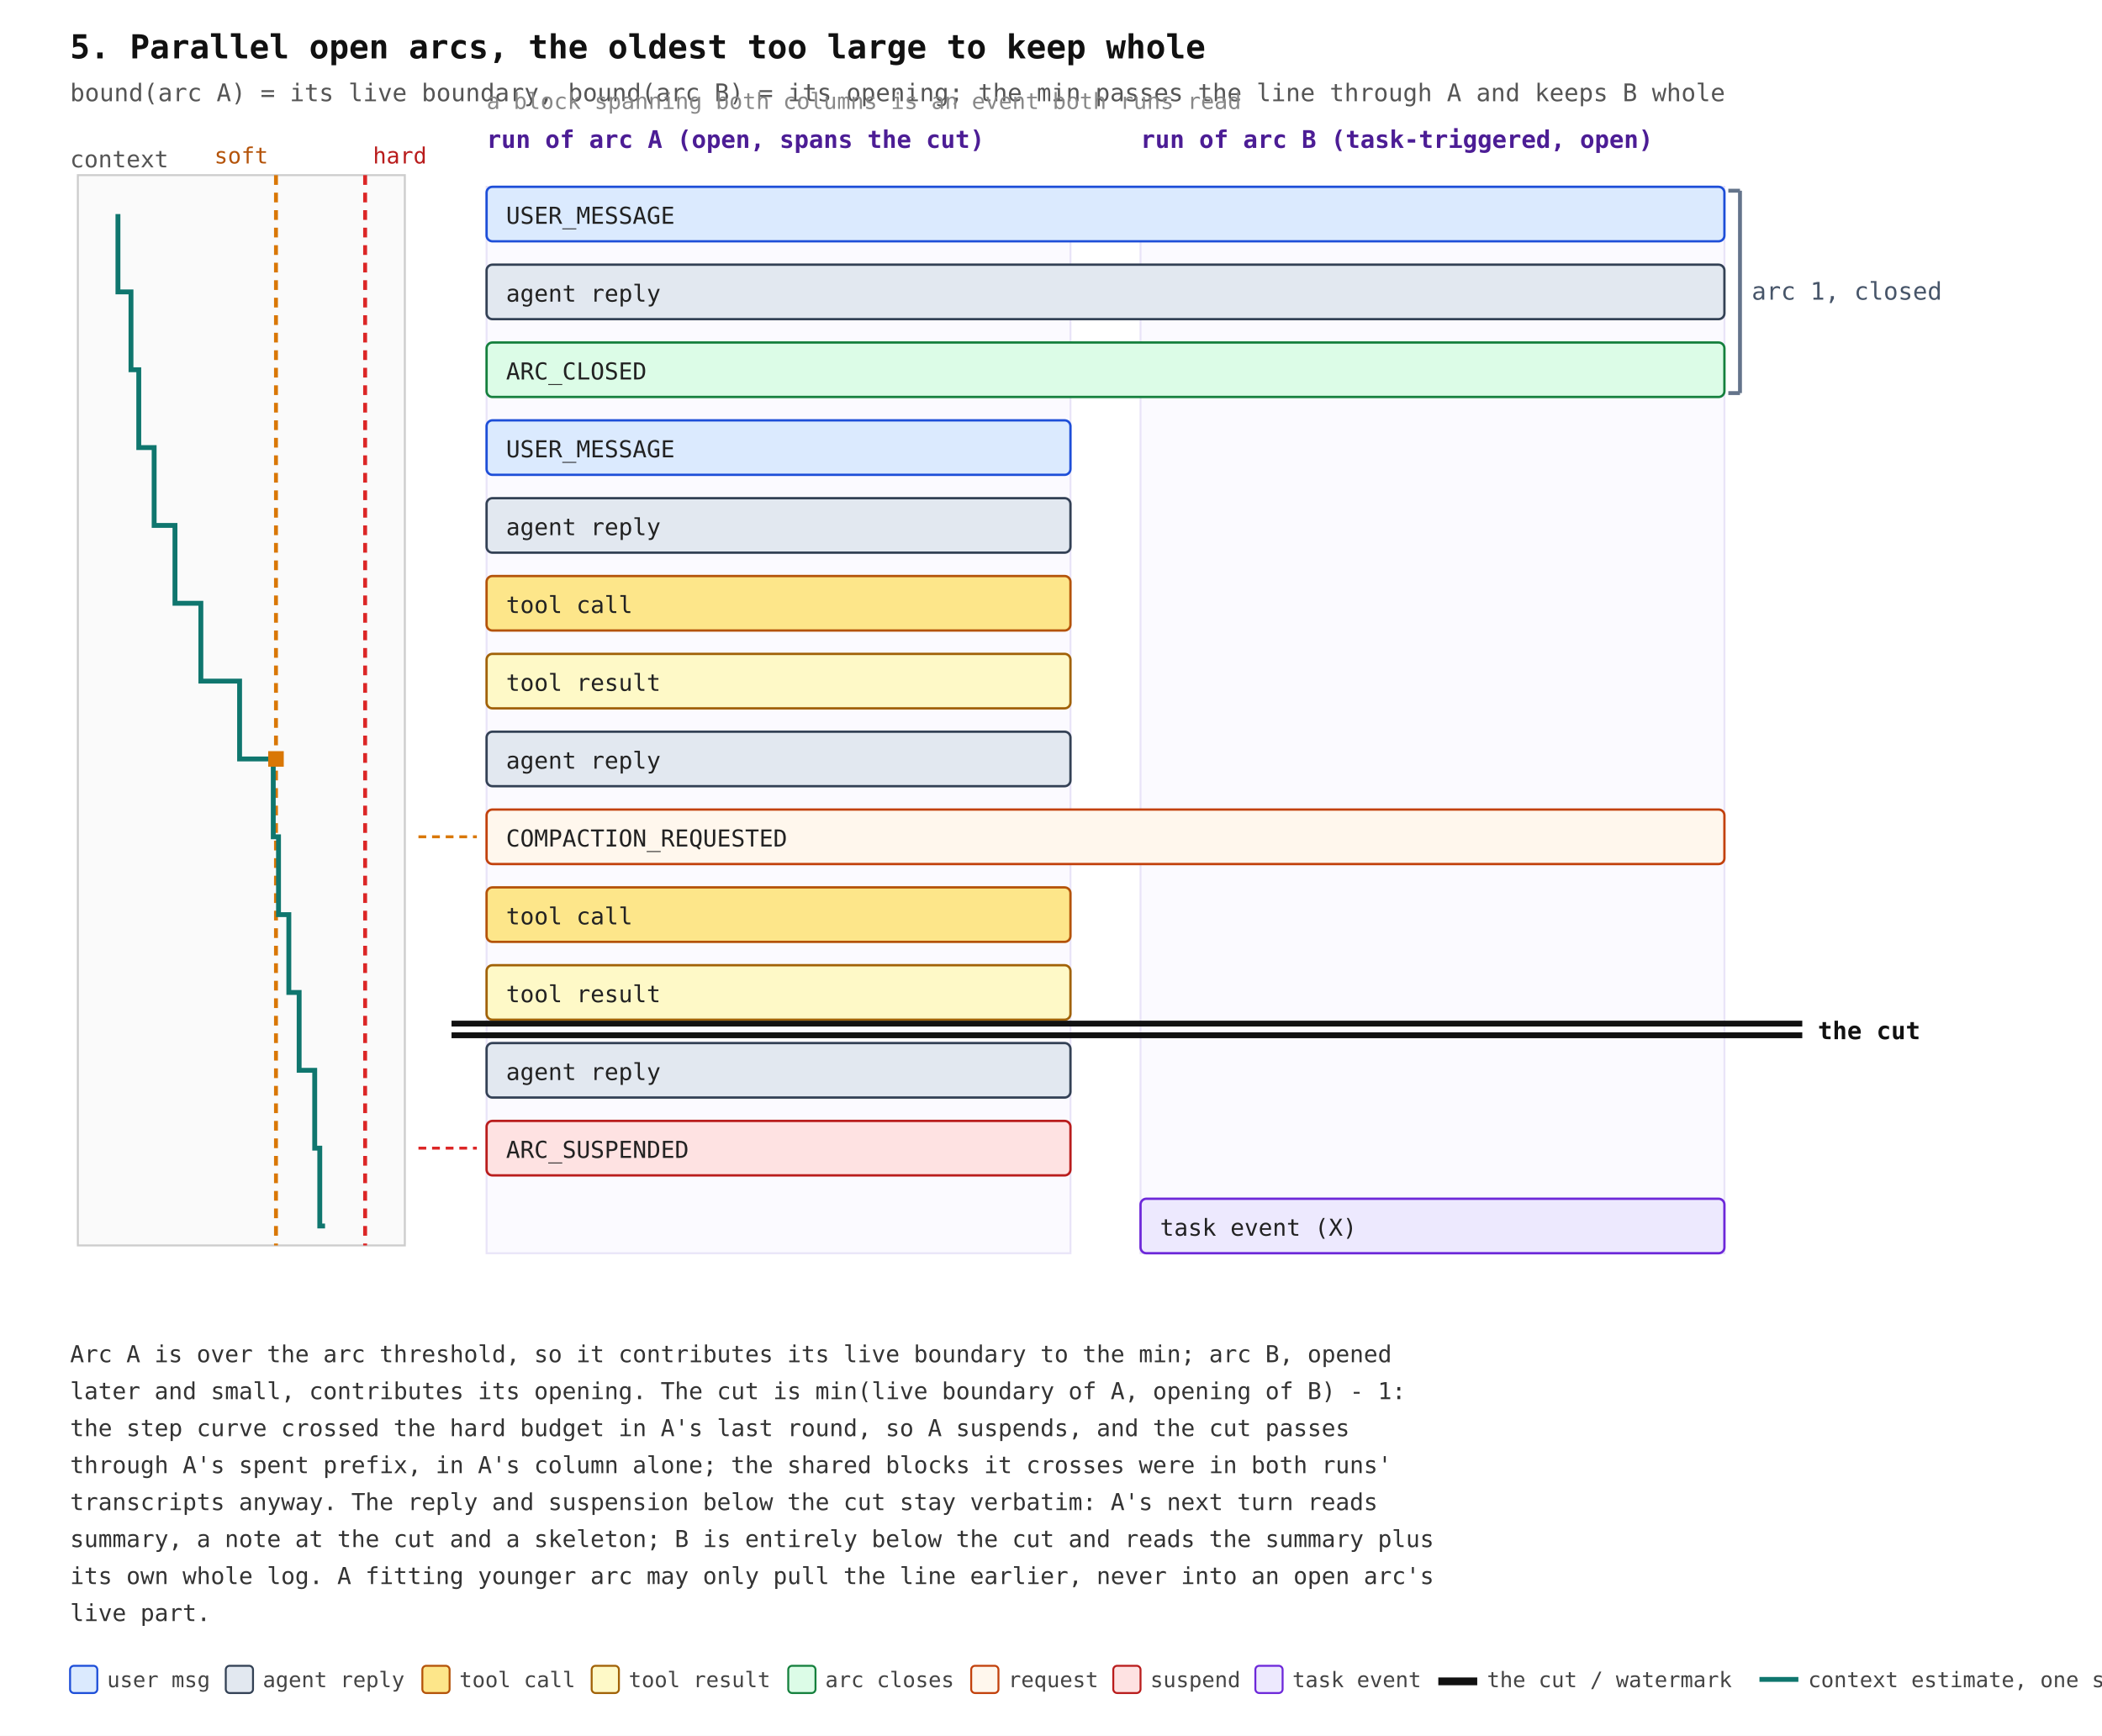
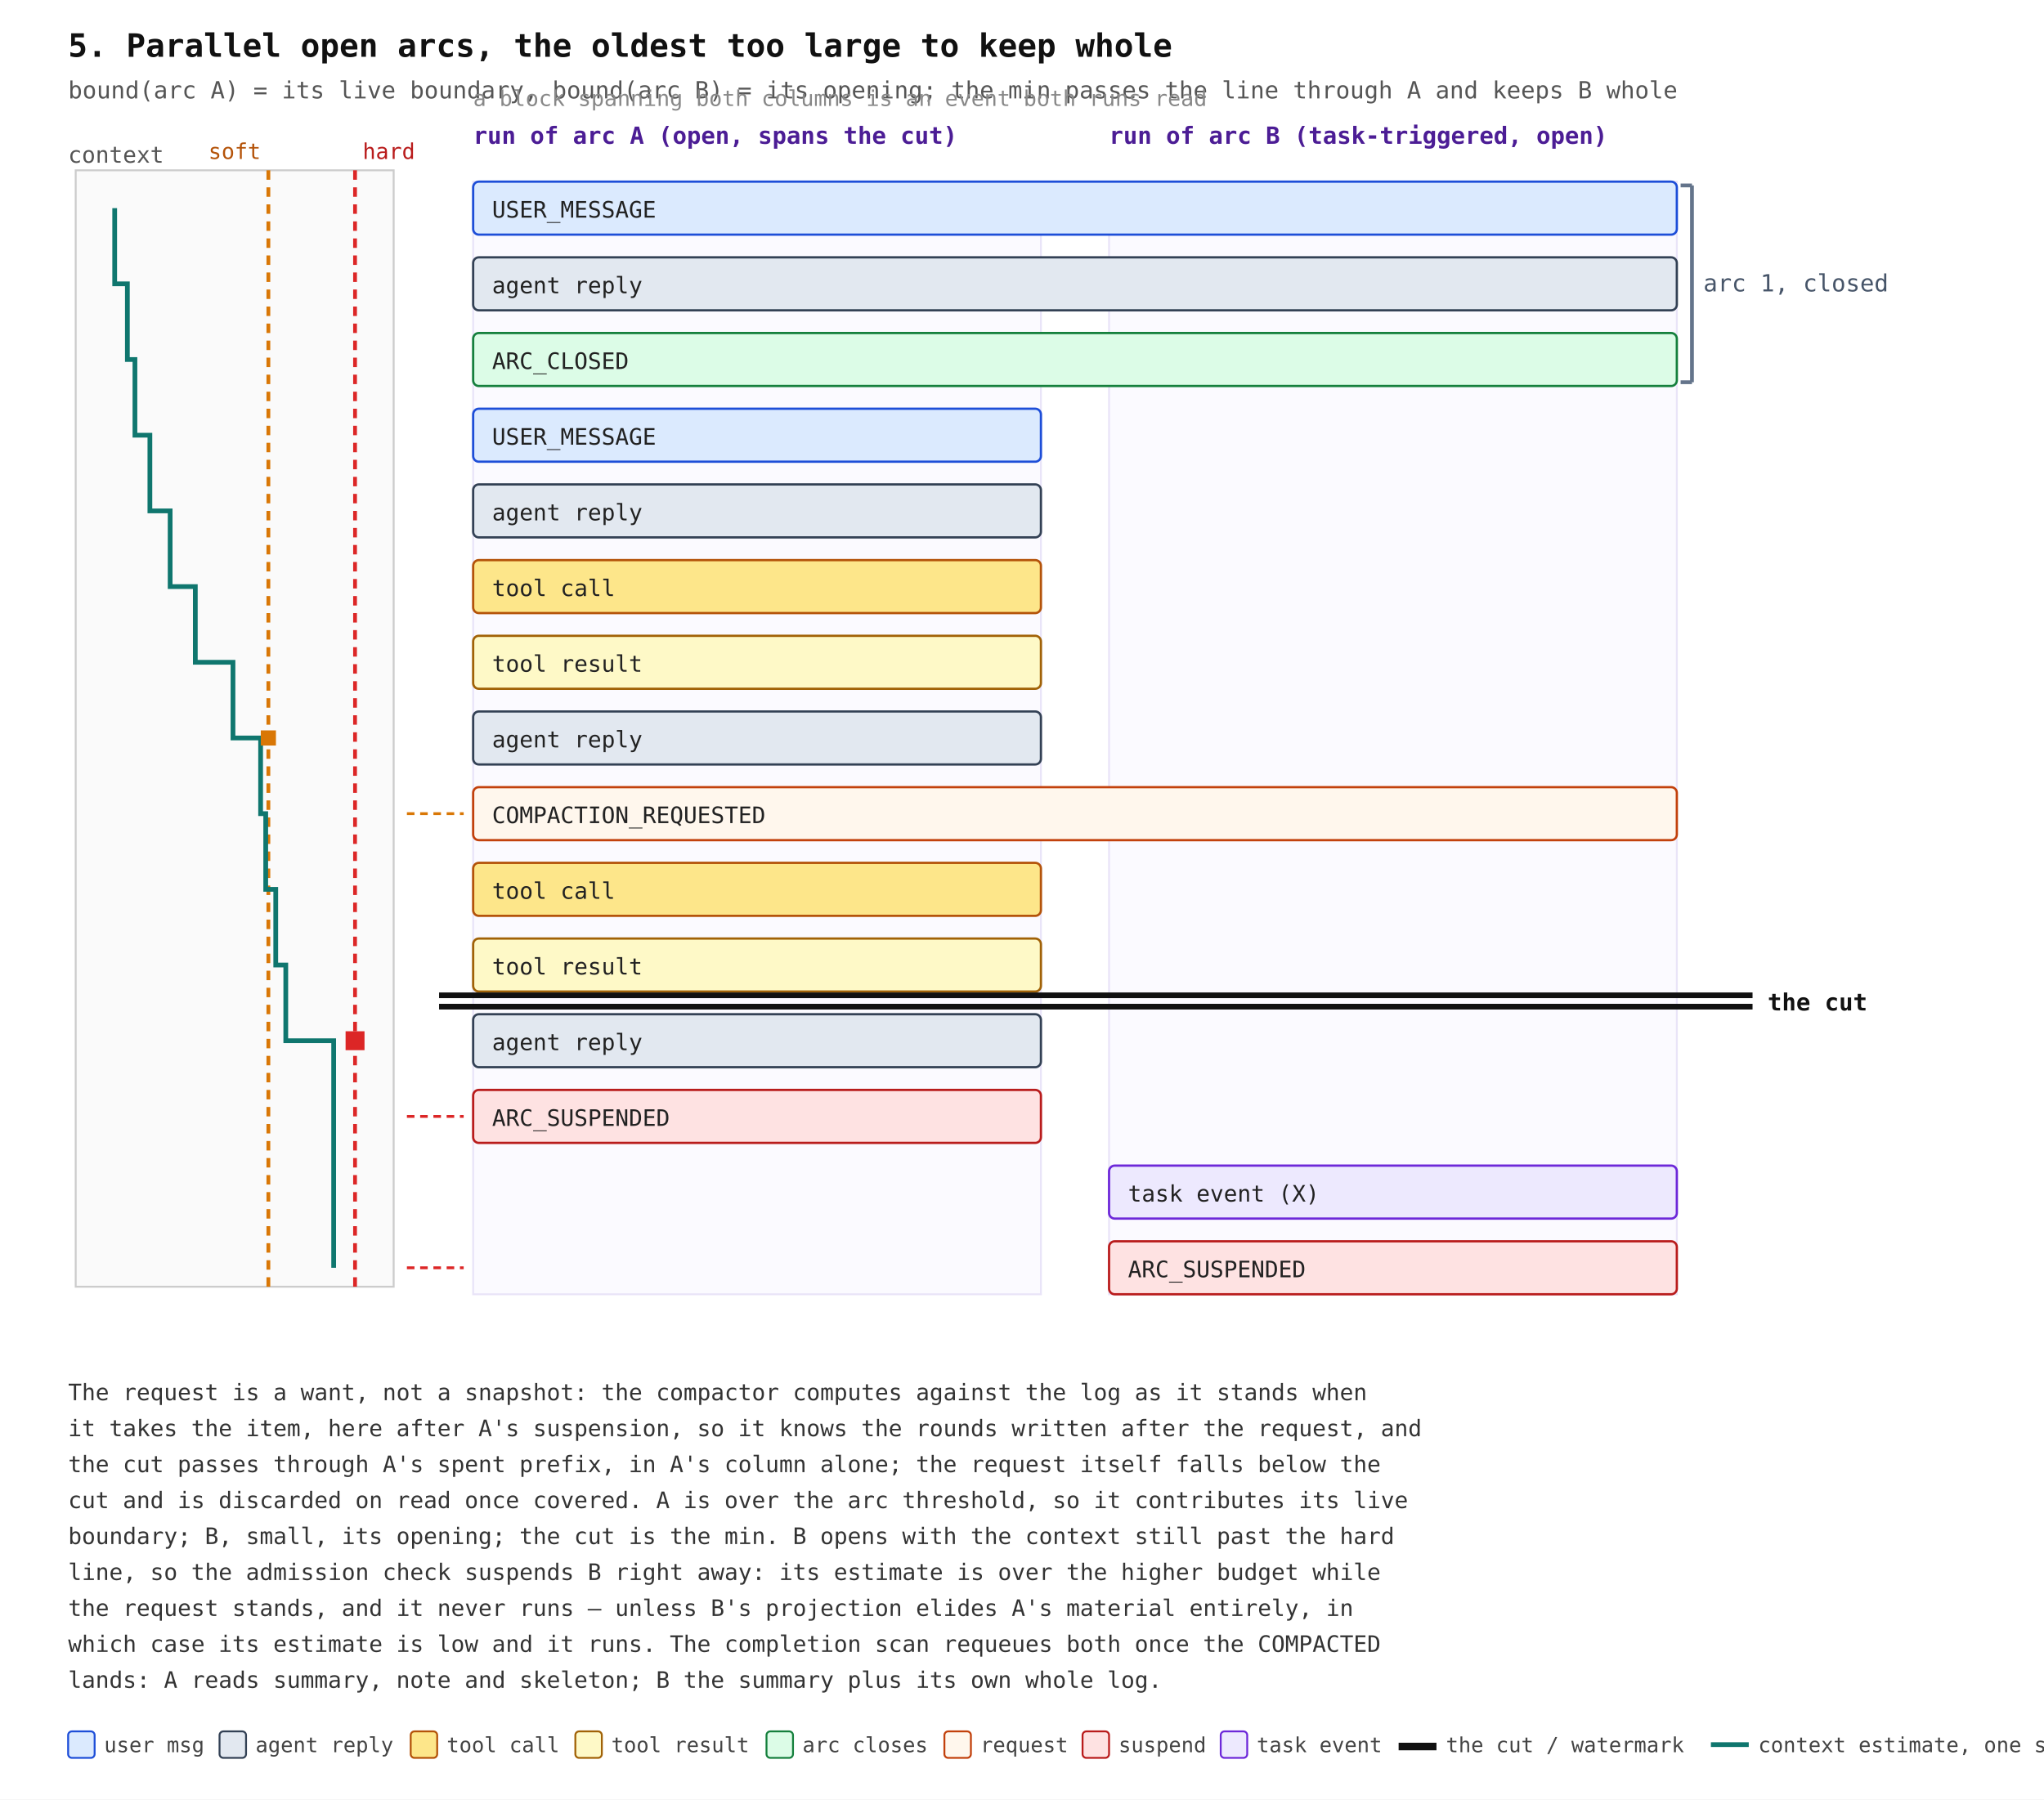
- <svg xmlns="http://www.w3.org/2000/svg" viewBox="0 0 1080 892" width="1080" font-family="ui-monospace, Menlo, Consolas, monospace">
+ <svg xmlns="http://www.w3.org/2000/svg" viewBox="0 0 1080 951" width="1080" font-family="ui-monospace, Menlo, Consolas, monospace">
  <rect width="100%" height="100%" fill="white" />
  <text x="36" y="30" font-size="17" font-weight="bold" fill="#111">5. Parallel open arcs, the oldest too large to keep whole</text>
  <text x="36" y="52" font-size="12.5" fill="#555">bound(arc A) = its live boundary, bound(arc B) = its opening; the min passes the line through A and keeps B whole</text>
  <text x="250" y="56" font-size="11.5" fill="#888">a block spanning both columns is an event both runs read</text>
  <text x="250" y="76" font-size="12.5" font-weight="bold" fill="#4c1d95">run of arc A (open, spans the cut)</text>
-   <rect x="250" y="96" width="300" height="548" fill="#fbfaff" stroke="#e9e4f8" />
+   <rect x="250" y="96" width="300" height="588" fill="#fbfaff" stroke="#e9e4f8" />
  <text x="586" y="76" font-size="12.5" font-weight="bold" fill="#4c1d95">run of arc B (task-triggered, open)</text>
-   <rect x="586" y="96" width="300" height="548" fill="#fbfaff" stroke="#e9e4f8" />
+   <rect x="586" y="96" width="300" height="588" fill="#fbfaff" stroke="#e9e4f8" />
  <text x="36" y="86" font-size="12" fill="#555">context</text>
-   <rect x="40" y="90" width="168" height="550" fill="#fafafa" stroke="#ccc" />
-   <line x1="141.8" y1="90" x2="141.8" y2="640" stroke="#d97706" stroke-width="2" stroke-dasharray="5,4" />
-   <line x1="187.6" y1="90" x2="187.6" y2="640" stroke="#dc2626" stroke-width="2" stroke-dasharray="5,4" />
+   <rect x="40" y="90" width="168" height="590" fill="#fafafa" stroke="#ccc" />
+   <line x1="141.8" y1="90" x2="141.8" y2="680" stroke="#d97706" stroke-width="2" stroke-dasharray="5,4" />
+   <line x1="187.6" y1="90" x2="187.6" y2="680" stroke="#dc2626" stroke-width="2" stroke-dasharray="5,4" />
  <text x="137.8" y="84" font-size="11.5" fill="#b45309" text-anchor="end">soft</text>
  <text x="191.6" y="84" font-size="11.5" fill="#b91c1c">hard</text>
-   <polyline points="60.6,110.0 60.6,150.0 67.3,150.0 67.3,190.0 71.3,190.0 71.3,230.0 79.2,230.0 79.2,270.0 89.9,270.0 89.9,310.0 103.2,310.0 103.2,350.0 123.1,350.0 123.1,390.0 140.4,390.0 140.4,430.0 143.1,430.0 143.1,470.0 148.4,470.0 148.4,510.0 153.7,510.0 153.7,550.0 161.7,550.0 161.7,590.0 164.3,590.0 164.3,630.0 167.0,630.0" fill="none" stroke="#0f766e" stroke-width="2.5" />
+   <polyline points="60.6,110.0 60.6,150.0 67.3,150.0 67.3,190.0 71.3,190.0 71.3,230.0 79.2,230.0 79.2,270.0 89.9,270.0 89.9,310.0 103.2,310.0 103.2,350.0 123.1,350.0 123.1,390.0 137.7,390.0 137.7,430.0 140.4,430.0 140.4,470.0 145.7,470.0 145.7,510.0 151.0,510.0 151.0,550.0 176.3,550.0 176.3,590.0 176.3,590.0 176.3,630.0 176.3,630.0 176.3,670.0 176.3,670.0" fill="none" stroke="#0f766e" stroke-width="2.5" />
  <rect x="137.8" y="386.0" width="8" height="8" fill="#d97706" />
+   <rect x="182.6" y="545.0" width="10" height="10" fill="#dc2626" />
  <rect x="250" y="96" width="636" height="28" rx="3" fill="#dbeafe" stroke="#1d4ed8" stroke-width="1.2" />
  <text x="260" y="115" font-size="12" fill="#222">USER_MESSAGE</text>
  <rect x="250" y="136" width="636" height="28" rx="3" fill="#e2e8f0" stroke="#334155" stroke-width="1.2" />
  <text x="260" y="155" font-size="12" fill="#222">agent reply</text>
  <rect x="250" y="176" width="636" height="28" rx="3" fill="#dcfce7" stroke="#15803d" stroke-width="1.2" />
  <text x="260" y="195" font-size="12" fill="#222">ARC_CLOSED</text>
  <rect x="250" y="216" width="300" height="28" rx="3" fill="#dbeafe" stroke="#1d4ed8" stroke-width="1.2" />
  <text x="260" y="235" font-size="12" fill="#222">USER_MESSAGE</text>
  <rect x="250" y="256" width="300" height="28" rx="3" fill="#e2e8f0" stroke="#334155" stroke-width="1.2" />
  <text x="260" y="275" font-size="12" fill="#222">agent reply</text>
  <rect x="250" y="296" width="300" height="28" rx="3" fill="#fde68a" stroke="#b45309" stroke-width="1.2" />
  <text x="260" y="315" font-size="12" fill="#222">tool call</text>
  <rect x="250" y="336" width="300" height="28" rx="3" fill="#fef9c7" stroke="#a16207" stroke-width="1.2" />
  <text x="260" y="355" font-size="12" fill="#222">tool result</text>
  <rect x="250" y="376" width="300" height="28" rx="3" fill="#e2e8f0" stroke="#334155" stroke-width="1.2" />
  <text x="260" y="395" font-size="12" fill="#222">agent reply</text>
  <rect x="250" y="416" width="636" height="28" rx="3" fill="#fff7ed" stroke="#c2410c" stroke-width="1.2" />
  <text x="260" y="435" font-size="12" fill="#222">COMPACTION_REQUESTED</text>
  <rect x="250" y="456" width="300" height="28" rx="3" fill="#fde68a" stroke="#b45309" stroke-width="1.2" />
  <text x="260" y="475" font-size="12" fill="#222">tool call</text>
  <rect x="250" y="496" width="300" height="28" rx="3" fill="#fef9c7" stroke="#a16207" stroke-width="1.2" />
  <text x="260" y="515" font-size="12" fill="#222">tool result</text>
  <rect x="250" y="536" width="300" height="28" rx="3" fill="#e2e8f0" stroke="#334155" stroke-width="1.2" />
  <text x="260" y="555" font-size="12" fill="#222">agent reply</text>
  <rect x="250" y="576" width="300" height="28" rx="3" fill="#fee2e2" stroke="#b91c1c" stroke-width="1.2" />
  <text x="260" y="595" font-size="12" fill="#222">ARC_SUSPENDED</text>
  <rect x="586" y="616" width="300" height="28" rx="3" fill="#ede9fe" stroke="#6d28d9" stroke-width="1.2" />
  <text x="596" y="635" font-size="12" fill="#222">task event (X)</text>
+   <rect x="586" y="656" width="300" height="28" rx="3" fill="#fee2e2" stroke="#b91c1c" stroke-width="1.2" />
+   <text x="596" y="675" font-size="12" fill="#222">ARC_SUSPENDED</text>
  <path d="M 215 430 H 245" stroke="#d97706" stroke-width="1.5" stroke-dasharray="4,3" />
  <path d="M 215 590 H 245" stroke="#dc2626" stroke-width="1.5" stroke-dasharray="4,3" />
+   <path d="M 215 670 H 245" stroke="#dc2626" stroke-width="1.5" stroke-dasharray="4,3" />
  <path d="M 894 98 V 202" stroke="#64748b" stroke-width="2" fill="none" />
  <path d="M 888 98 H 894 M 888 202 H 894" stroke="#64748b" stroke-width="2" fill="none" />
  <text x="900" y="154.0" font-size="12.5" fill="#475569">arc 1, closed</text>
  <line x1="232" y1="526" x2="926" y2="526" stroke="#111" stroke-width="3" />
  <line x1="232" y1="532" x2="926" y2="532" stroke="#111" stroke-width="3" />
  <text x="934" y="534" font-size="12.5" font-weight="bold" fill="#111">the cut</text>
-   <text x="36" y="700" font-size="12" fill="#333">Arc A is over the arc threshold, so it contributes its live boundary to the min; arc B, opened</text>
-   <text x="36" y="719" font-size="12" fill="#333">later and small, contributes its opening. The cut is min(live boundary of A, opening of B) - 1:</text>
-   <text x="36" y="738" font-size="12" fill="#333">the step curve crossed the hard budget in A's last round, so A suspends, and the cut passes</text>
-   <text x="36" y="757" font-size="12" fill="#333">through A's spent prefix, in A's column alone; the shared blocks it crosses were in both runs'</text>
-   <text x="36" y="776" font-size="12" fill="#333">transcripts anyway. The reply and suspension below the cut stay verbatim: A's next turn reads</text>
-   <text x="36" y="795" font-size="12" fill="#333">summary, a note at the cut and a skeleton; B is entirely below the cut and reads the summary plus</text>
-   <text x="36" y="814" font-size="12" fill="#333">its own whole log. A fitting younger arc may only pull the line earlier, never into an open arc's</text>
-   <text x="36" y="833" font-size="12" fill="#333">live part.</text>
-   <rect x="36" y="856" width="14" height="14" rx="2" fill="#dbeafe" stroke="#1d4ed8" />
-   <text x="55" y="867" font-size="11" fill="#444">user msg</text>
-   <rect x="116" y="856" width="14" height="14" rx="2" fill="#e2e8f0" stroke="#334155" />
-   <text x="135" y="867" font-size="11" fill="#444">agent reply</text>
-   <rect x="217" y="856" width="14" height="14" rx="2" fill="#fde68a" stroke="#b45309" />
-   <text x="236" y="867" font-size="11" fill="#444">tool call</text>
-   <rect x="304" y="856" width="14" height="14" rx="2" fill="#fef9c7" stroke="#a16207" />
-   <text x="323" y="867" font-size="11" fill="#444">tool result</text>
-   <rect x="405" y="856" width="14" height="14" rx="2" fill="#dcfce7" stroke="#15803d" />
-   <text x="424" y="867" font-size="11" fill="#444">arc closes</text>
-   <rect x="499" y="856" width="14" height="14" rx="2" fill="#fff7ed" stroke="#c2410c" />
-   <text x="518" y="867" font-size="11" fill="#444">request</text>
-   <rect x="572" y="856" width="14" height="14" rx="2" fill="#fee2e2" stroke="#b91c1c" />
-   <text x="591" y="867" font-size="11" fill="#444">suspend</text>
-   <rect x="645" y="856" width="14" height="14" rx="2" fill="#ede9fe" stroke="#6d28d9" />
-   <text x="664" y="867" font-size="11" fill="#444">task event</text>
-   <rect x="739" y="862" width="20" height="4" fill="#111" />
-   <text x="764" y="867" font-size="11" fill="#444">the cut / watermark</text>
-   <line x1="904" y1="863" x2="924" y2="863" stroke="#0f766e" stroke-width="2.5" />
-   <text x="929" y="867" font-size="11" fill="#444">context estimate, one step per event</text>
+   <text x="36" y="740" font-size="12" fill="#333">The request is a want, not a snapshot: the compactor computes against the log as it stands when</text>
+   <text x="36" y="759" font-size="12" fill="#333">it takes the item, here after A's suspension, so it knows the rounds written after the request, and</text>
+   <text x="36" y="778" font-size="12" fill="#333">the cut passes through A's spent prefix, in A's column alone; the request itself falls below the</text>
+   <text x="36" y="797" font-size="12" fill="#333">cut and is discarded on read once covered. A is over the arc threshold, so it contributes its live</text>
+   <text x="36" y="816" font-size="12" fill="#333">boundary; B, small, its opening; the cut is the min. B opens with the context still past the hard</text>
+   <text x="36" y="835" font-size="12" fill="#333">line, so the admission check suspends B right away: its estimate is over the higher budget while</text>
+   <text x="36" y="854" font-size="12" fill="#333">the request stands, and it never runs — unless B's projection elides A's material entirely, in</text>
+   <text x="36" y="873" font-size="12" fill="#333">which case its estimate is low and it runs. The completion scan requeues both once the COMPACTED</text>
+   <text x="36" y="892" font-size="12" fill="#333">lands: A reads summary, note and skeleton; B the summary plus its own whole log.</text>
+   <rect x="36" y="915" width="14" height="14" rx="2" fill="#dbeafe" stroke="#1d4ed8" />
+   <text x="55" y="926" font-size="11" fill="#444">user msg</text>
+   <rect x="116" y="915" width="14" height="14" rx="2" fill="#e2e8f0" stroke="#334155" />
+   <text x="135" y="926" font-size="11" fill="#444">agent reply</text>
+   <rect x="217" y="915" width="14" height="14" rx="2" fill="#fde68a" stroke="#b45309" />
+   <text x="236" y="926" font-size="11" fill="#444">tool call</text>
+   <rect x="304" y="915" width="14" height="14" rx="2" fill="#fef9c7" stroke="#a16207" />
+   <text x="323" y="926" font-size="11" fill="#444">tool result</text>
+   <rect x="405" y="915" width="14" height="14" rx="2" fill="#dcfce7" stroke="#15803d" />
+   <text x="424" y="926" font-size="11" fill="#444">arc closes</text>
+   <rect x="499" y="915" width="14" height="14" rx="2" fill="#fff7ed" stroke="#c2410c" />
+   <text x="518" y="926" font-size="11" fill="#444">request</text>
+   <rect x="572" y="915" width="14" height="14" rx="2" fill="#fee2e2" stroke="#b91c1c" />
+   <text x="591" y="926" font-size="11" fill="#444">suspend</text>
+   <rect x="645" y="915" width="14" height="14" rx="2" fill="#ede9fe" stroke="#6d28d9" />
+   <text x="664" y="926" font-size="11" fill="#444">task event</text>
+   <rect x="739" y="921" width="20" height="4" fill="#111" />
+   <text x="764" y="926" font-size="11" fill="#444">the cut / watermark</text>
+   <line x1="904" y1="922" x2="924" y2="922" stroke="#0f766e" stroke-width="2.5" />
+   <text x="929" y="926" font-size="11" fill="#444">context estimate, one step per event</text>
</svg>
